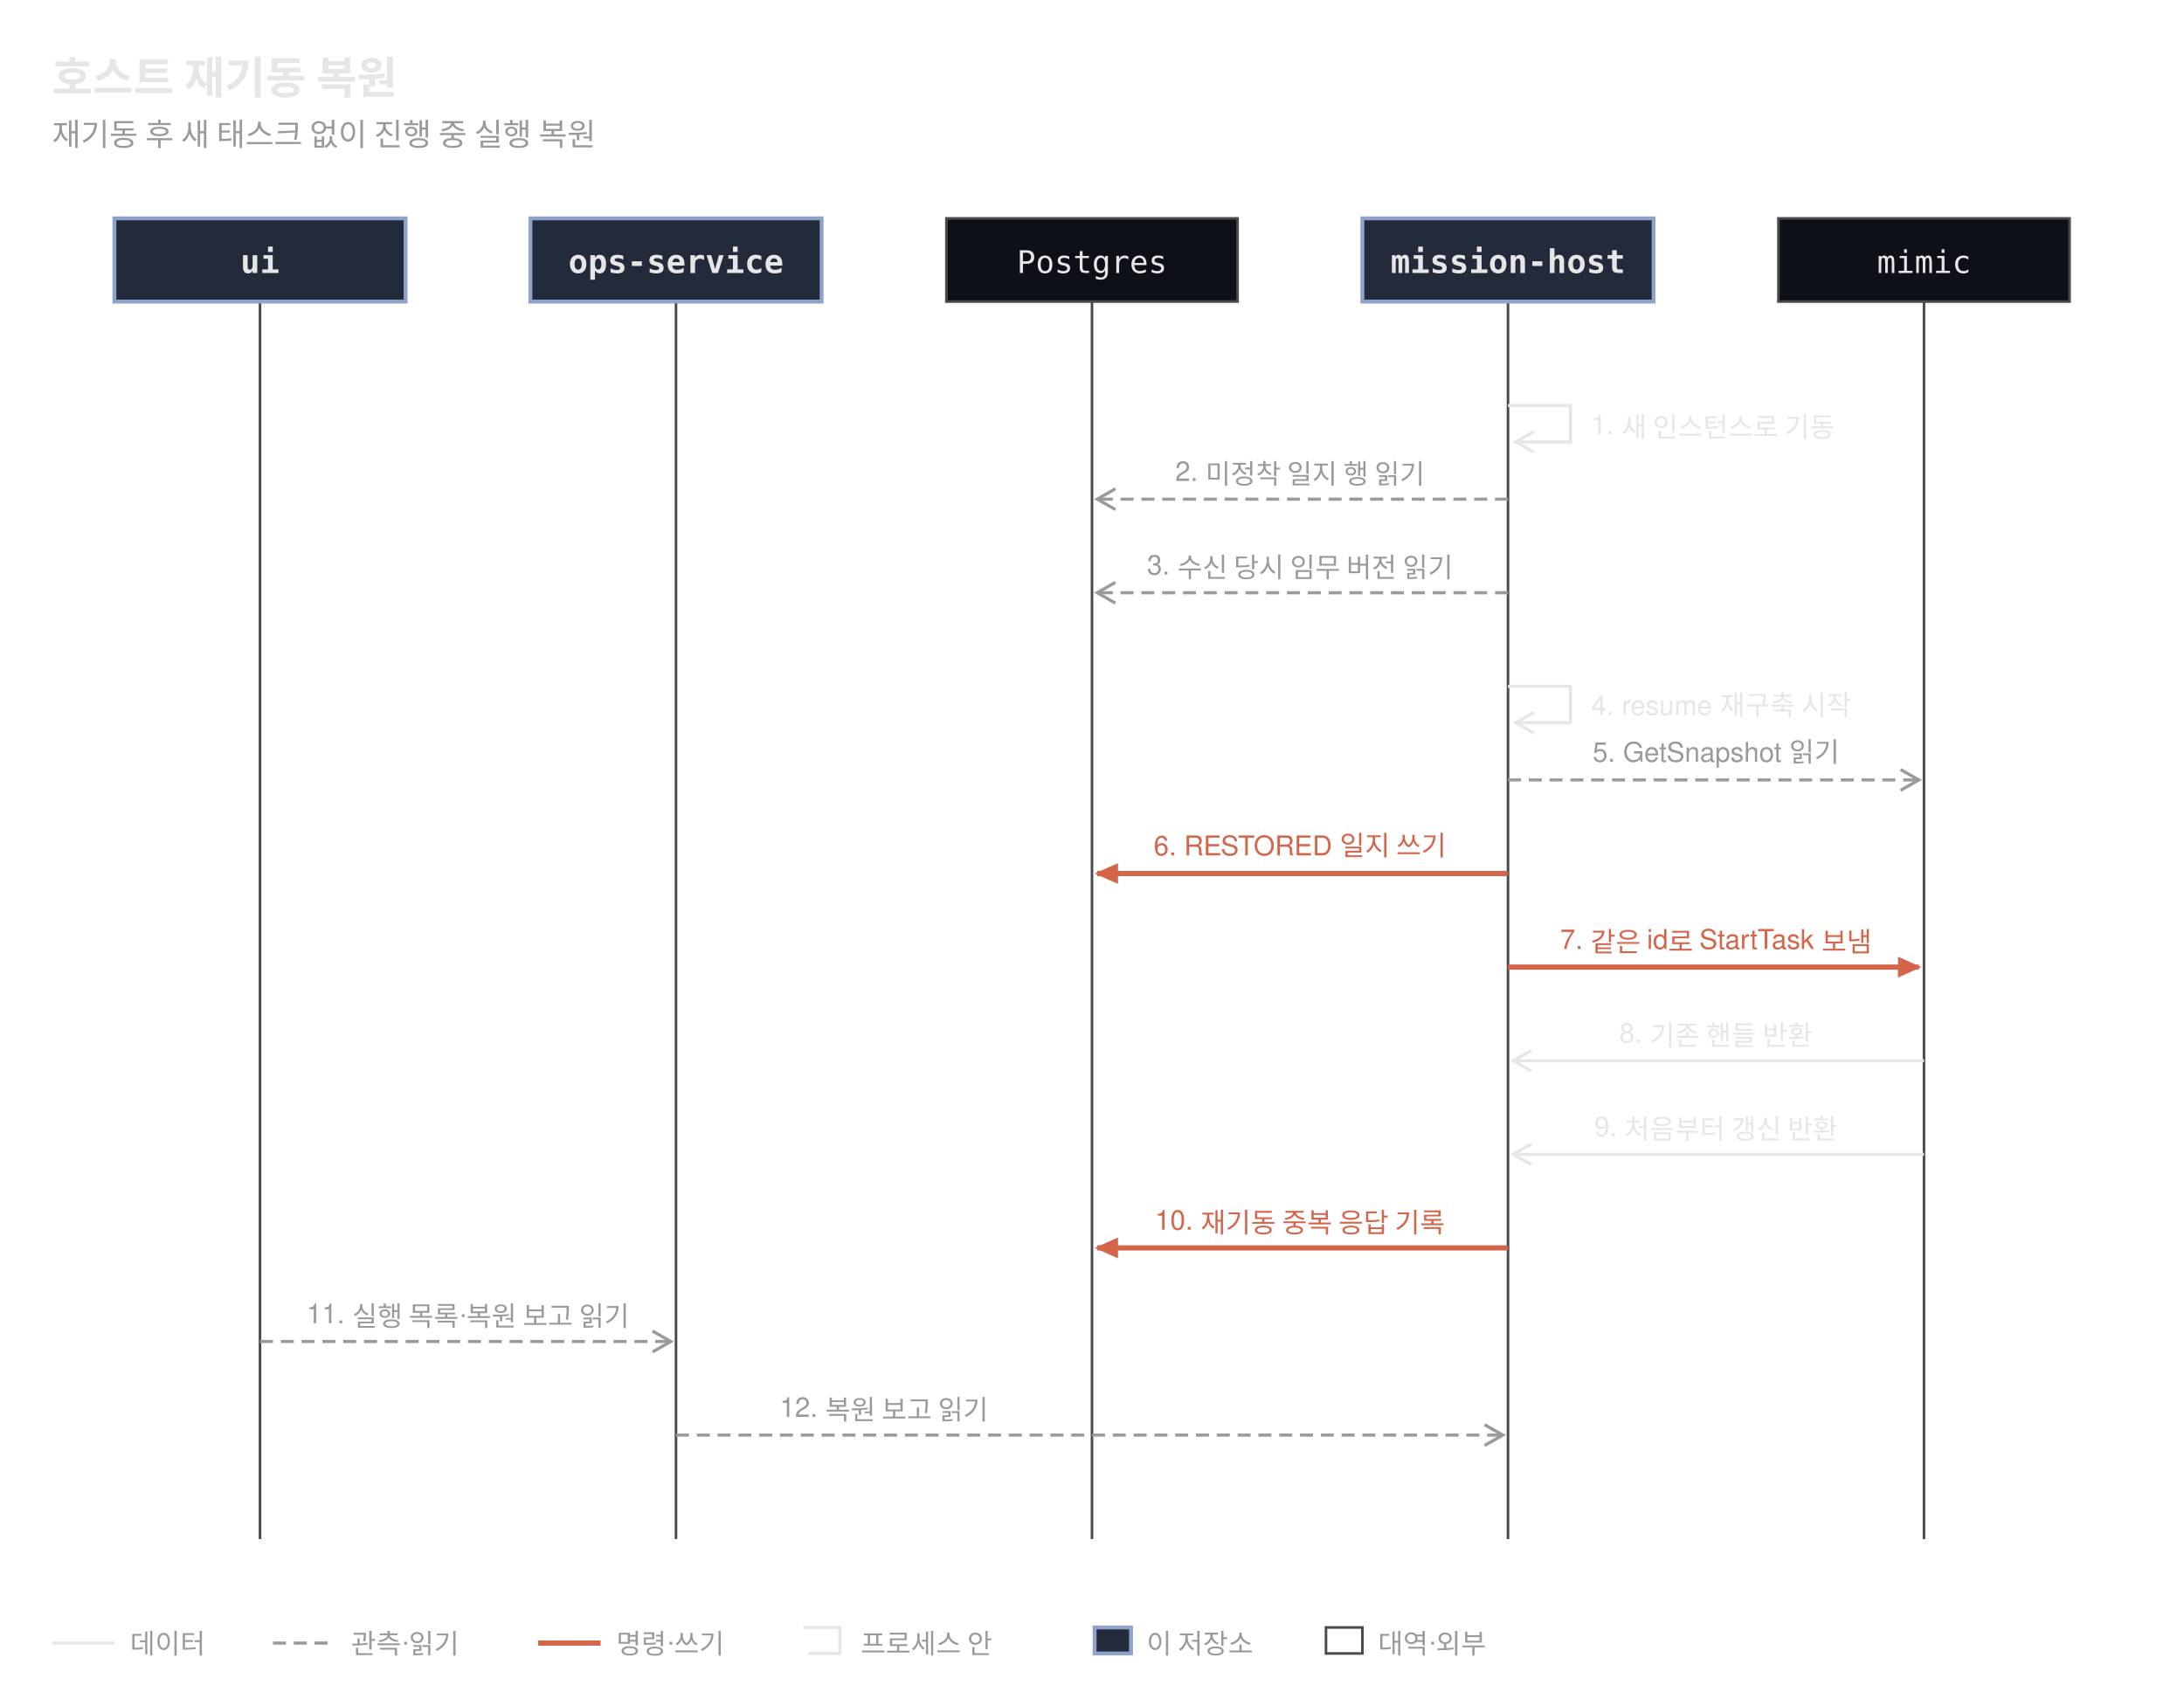
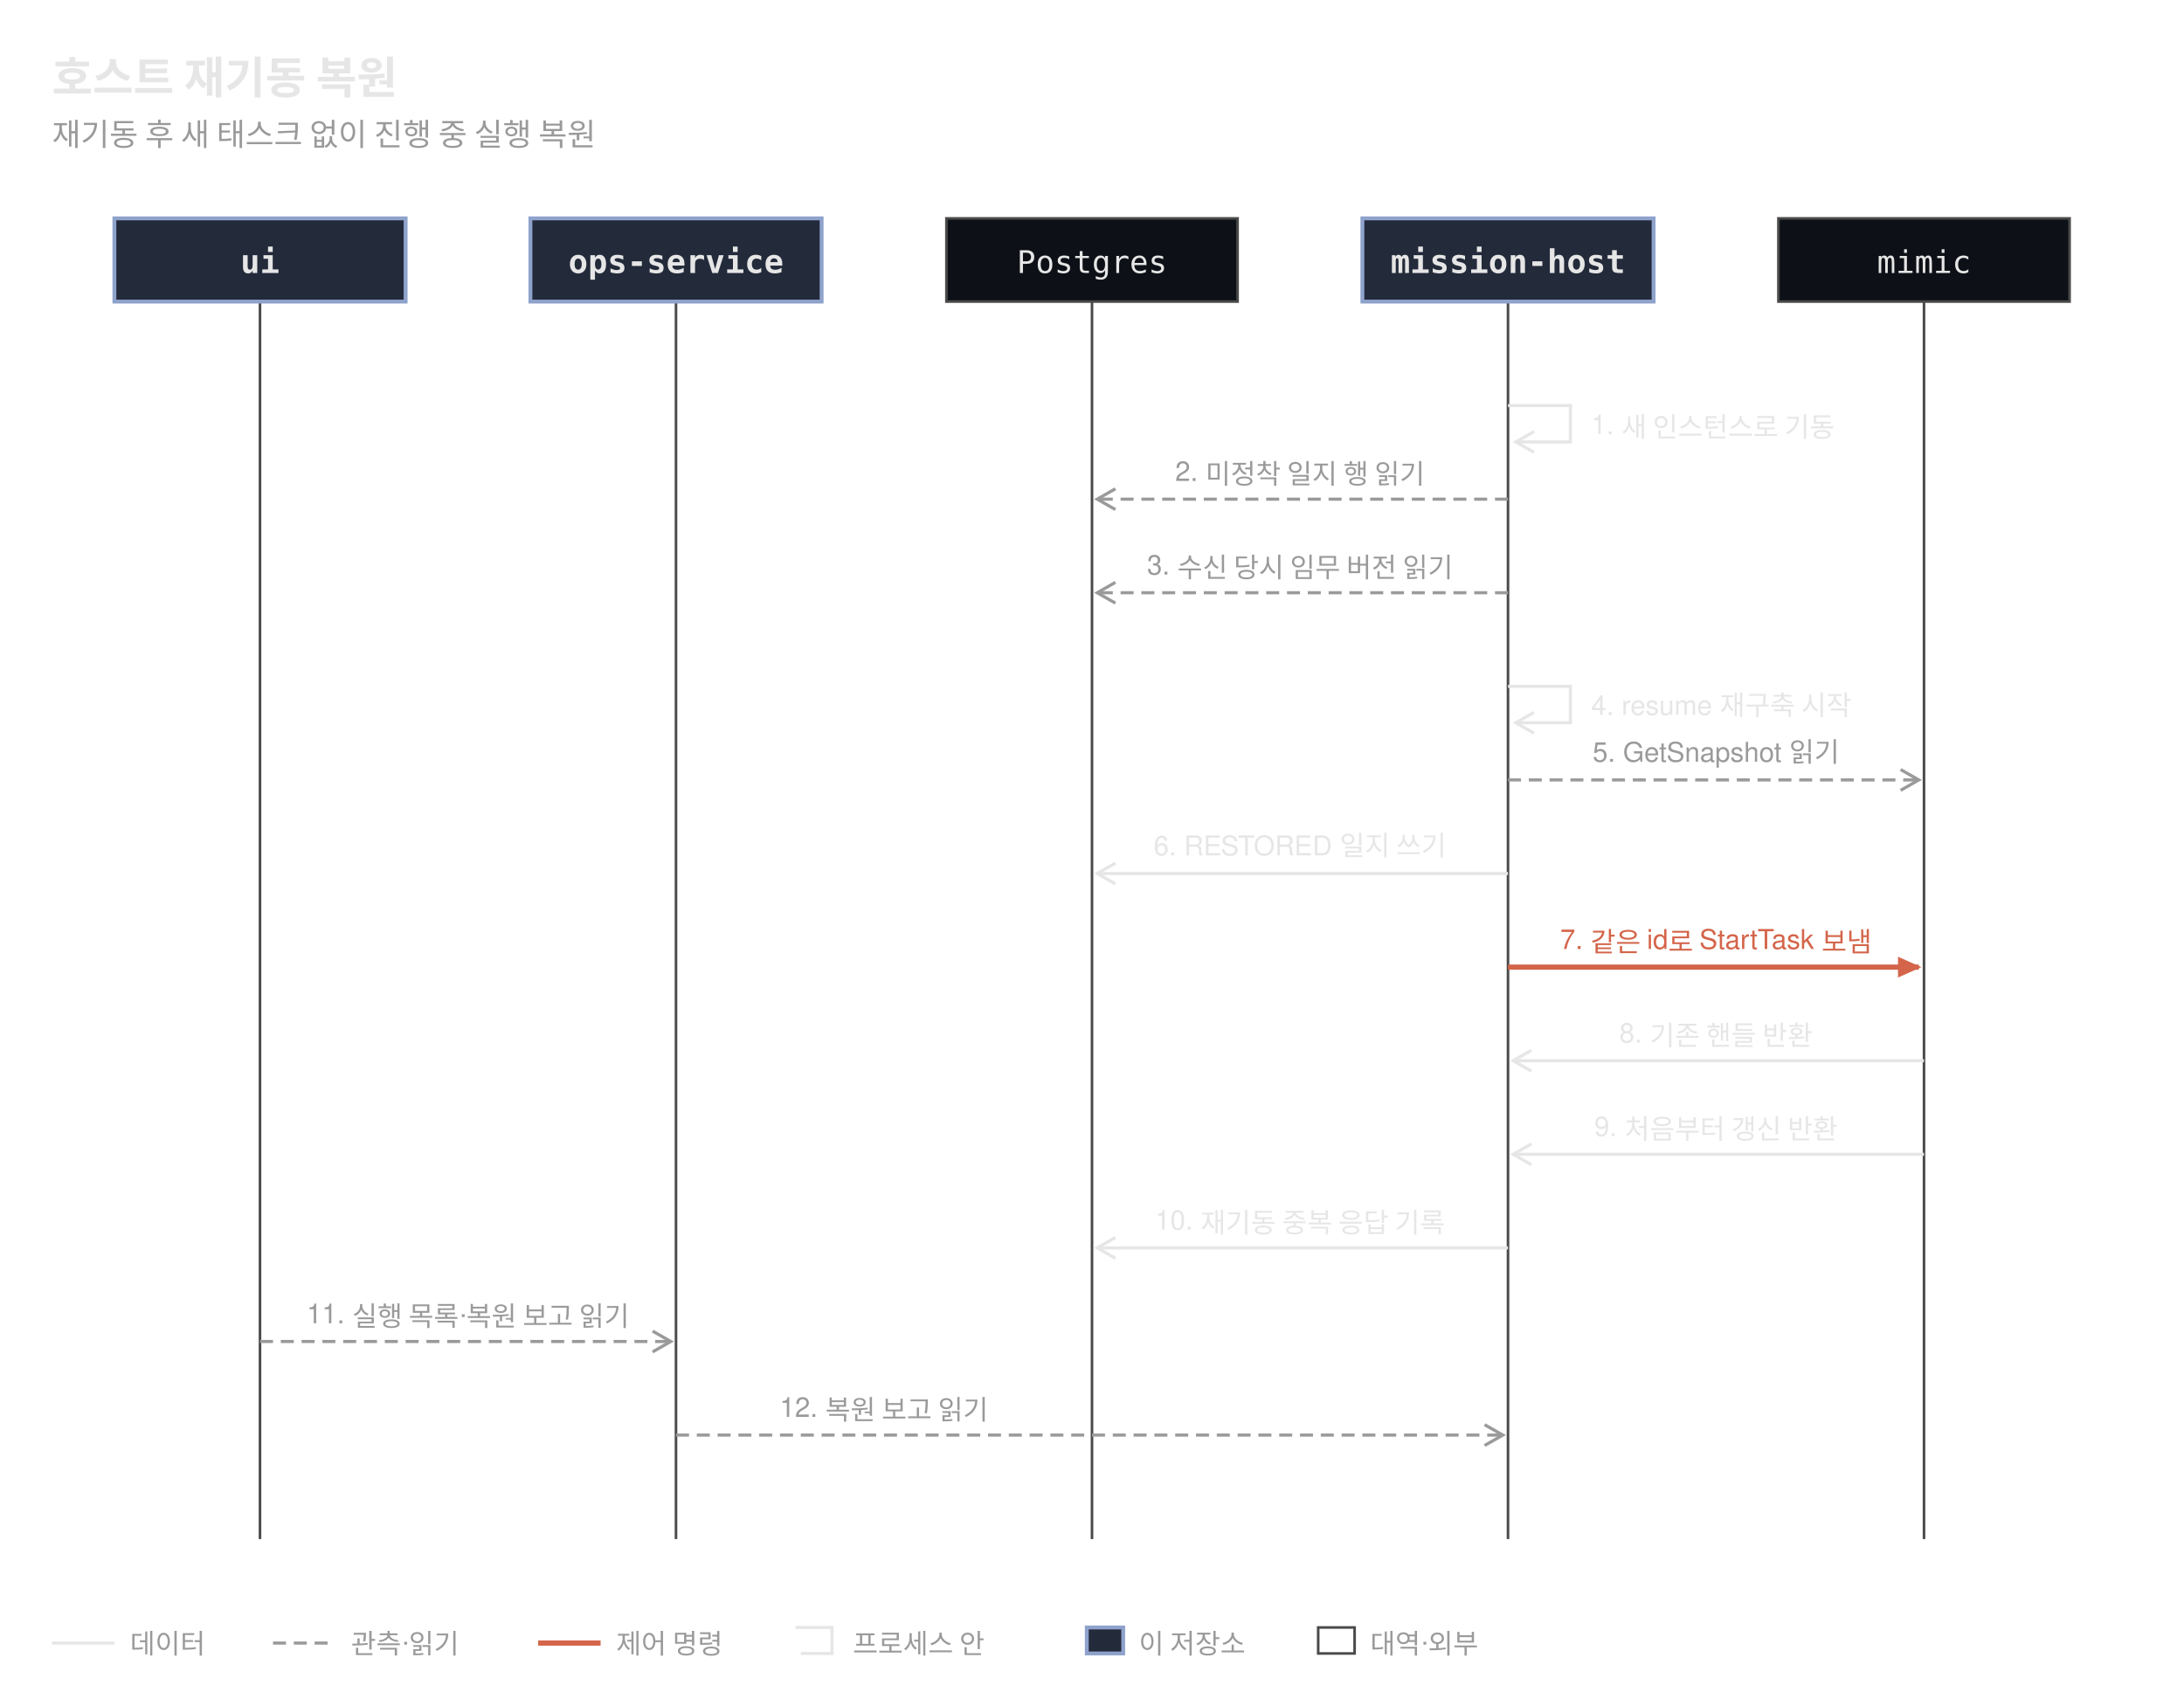
<svg xmlns="http://www.w3.org/2000/svg" width="840" height="656" viewBox="0 0 840 656">
  <defs>
    <marker id="data" markerUnits="userSpaceOnUse" markerWidth="10" markerHeight="10" refX="8" refY="5" orient="auto">
      <path d="M1,1 L8,5 L1,9" fill="none" stroke="#e6e6e6" stroke-width="1.2" />
    </marker>
    <marker id="obs" markerUnits="userSpaceOnUse" markerWidth="10" markerHeight="10" refX="8" refY="5" orient="auto">
      <path d="M1,1 L8,5 L1,9" fill="none" stroke="#9a9a9a" stroke-width="1.2" />
    </marker>
    <marker id="cmd" markerUnits="userSpaceOnUse" markerWidth="10" markerHeight="10" refX="8" refY="5" orient="auto">
      <path d="M0,1 L9,5 L0,9 Z" fill="#d4654a" />
    </marker>
  </defs>
  <g font-family="'Helvetica Neue', Helvetica, Arial, 'Apple SD Gothic Neo', 'Malgun Gothic', 'Noto Sans KR', 'Noto Sans CJK KR', sans-serif" fill="#e6e6e6">
    <text x="20" y="36" font-size="17" font-weight="700">호스트 재기동 복원</text>
    <text x="20" y="56" font-size="12" fill="#9a9a9a">재기동 후 새 태스크 없이 진행 중 실행 복원</text>
    <g stroke="#4a4a4a" stroke-width="1">
      <path d="M100,116 V592" fill="none" />
      <path d="M260,116 V592" fill="none" />
      <path d="M420,116 V592" fill="none" />
      <path d="M580,116 V592" fill="none" />
      <path d="M740,116 V592" fill="none" />
    </g>
    <rect x="44" y="84" width="112" height="32" fill="#232a3a" stroke="#8fa2cc" stroke-width="1.5" />
    <text x="100" y="105" font-size="12.5" font-weight="700" text-anchor="middle" font-family="Menlo, Consolas, 'DejaVu Sans Mono', monospace">ui</text>
    <rect x="204" y="84" width="112" height="32" fill="#232a3a" stroke="#8fa2cc" stroke-width="1.5" />
    <text x="260" y="105" font-size="12.5" font-weight="700" text-anchor="middle" font-family="Menlo, Consolas, 'DejaVu Sans Mono', monospace">ops-service</text>
    <rect x="364" y="84" width="112" height="32" fill="#0d1117" stroke="#4a4a4a" stroke-width="1" />
    <text x="420" y="105" font-size="12" text-anchor="middle" font-family="Menlo, Consolas, 'DejaVu Sans Mono', monospace">Postgres</text>
    <rect x="524" y="84" width="112" height="32" fill="#232a3a" stroke="#8fa2cc" stroke-width="1.5" />
    <text x="580" y="105" font-size="12.5" font-weight="700" text-anchor="middle" font-family="Menlo, Consolas, 'DejaVu Sans Mono', monospace">mission-host</text>
    <rect x="684" y="84" width="112" height="32" fill="#0d1117" stroke="#4a4a4a" stroke-width="1" />
    <text x="740" y="105" font-size="12" text-anchor="middle" font-family="Menlo, Consolas, 'DejaVu Sans Mono', monospace">mimic</text>
    <path d="M580,156 H604 V170 H583" fill="none" stroke="#e6e6e6" stroke-width="1.2" marker-end="url(#data)" />
    <text x="612" y="167" font-size="10.5" fill="#e6e6e6">1. 새 인스턴스로 기동</text>
    <path d="M580,192 H422" fill="none" stroke="#9a9a9a" stroke-width="1.2" stroke-dasharray="5 3" marker-end="url(#obs)" />
    <text x="500" y="185" font-size="10.5" fill="#9a9a9a" text-anchor="middle">2. 미정착 일지 행 읽기</text>
    <path d="M580,228 H422" fill="none" stroke="#9a9a9a" stroke-width="1.2" stroke-dasharray="5 3" marker-end="url(#obs)" />
    <text x="500" y="221" font-size="10.5" fill="#9a9a9a" text-anchor="middle">3. 수신 당시 임무 버전 읽기</text>
    <path d="M580,264 H604 V278 H583" fill="none" stroke="#e6e6e6" stroke-width="1.2" marker-end="url(#data)" />
    <text x="612" y="275" font-size="10.5" fill="#e6e6e6">4. resume 재구축 시작</text>
    <path d="M580,300 H738" fill="none" stroke="#9a9a9a" stroke-width="1.2" stroke-dasharray="5 3" marker-end="url(#obs)" />
    <text x="660" y="293" font-size="10.5" fill="#9a9a9a" text-anchor="middle">5. GetSnapshot 읽기</text>
-     <path d="M580,336 H422" fill="none" stroke="#d4654a" stroke-width="2" marker-end="url(#cmd)" />
-     <text x="500" y="329" font-size="10.5" fill="#d4654a" text-anchor="middle">6. RESTORED 일지 쓰기</text>
+     <path d="M580,336 H422" fill="none" stroke="#e6e6e6" stroke-width="1.2" marker-end="url(#data)" />
+     <text x="500" y="329" font-size="10.5" fill="#e6e6e6" text-anchor="middle">6. RESTORED 일지 쓰기</text>
    <path d="M580,372 H738" fill="none" stroke="#d4654a" stroke-width="2" marker-end="url(#cmd)" />
    <text x="660" y="365" font-size="10.5" fill="#d4654a" text-anchor="middle">7. 같은 id로 StartTask 보냄</text>
    <path d="M740,408 H582" fill="none" stroke="#e6e6e6" stroke-width="1.2" marker-end="url(#data)" />
    <text x="660" y="401" font-size="10.5" fill="#e6e6e6" text-anchor="middle">8. 기존 핸들 반환</text>
    <path d="M740,444 H582" fill="none" stroke="#e6e6e6" stroke-width="1.2" marker-end="url(#data)" />
    <text x="660" y="437" font-size="10.5" fill="#e6e6e6" text-anchor="middle">9. 처음부터 갱신 반환</text>
-     <path d="M580,480 H422" fill="none" stroke="#d4654a" stroke-width="2" marker-end="url(#cmd)" />
-     <text x="500" y="473" font-size="10.5" fill="#d4654a" text-anchor="middle">10. 재기동 중복 응답 기록</text>
+     <path d="M580,480 H422" fill="none" stroke="#e6e6e6" stroke-width="1.2" marker-end="url(#data)" />
+     <text x="500" y="473" font-size="10.5" fill="#e6e6e6" text-anchor="middle">10. 재기동 중복 응답 기록</text>
    <path d="M100,516 H258" fill="none" stroke="#9a9a9a" stroke-width="1.2" stroke-dasharray="5 3" marker-end="url(#obs)" />
    <text x="180" y="509" font-size="10.5" fill="#9a9a9a" text-anchor="middle">11. 실행 목록·복원 보고 읽기</text>
    <path d="M260,552 H578" fill="none" stroke="#9a9a9a" stroke-width="1.2" stroke-dasharray="5 3" marker-end="url(#obs)" />
    <text x="340" y="545" font-size="10.5" fill="#9a9a9a" text-anchor="middle">12. 복원 보고 읽기</text>
    <g font-size="10.5" fill="#9a9a9a">
      <path d="M20,632 H44" fill="none" stroke="#e6e6e6" stroke-width="1.2" />
      <text x="50" y="636">데이터</text>
      <path d="M105,632 H129" fill="none" stroke="#9a9a9a" stroke-width="1.2" stroke-dasharray="5 3" />
      <text x="135" y="636">관측·읽기</text>
      <path d="M207,632 H231" fill="none" stroke="#d4654a" stroke-width="2" />
-       <text x="237" y="636">명령·쓰기</text>
-       <path d="M309,626 H323 V636 H311" fill="none" stroke="#e6e6e6" stroke-width="1.2" />
-       <text x="331" y="636">프로세스 안</text>
-       <rect x="421" y="626" width="14" height="10" fill="#232a3a" stroke="#8fa2cc" stroke-width="1.5" />
-       <text x="441" y="636">이 저장소</text>
-       <rect x="510" y="626" width="14" height="10" fill="none" stroke="#4a4a4a" />
-       <text x="530" y="636">대역·외부</text>
+       <text x="237" y="636">제어 명령</text>
+       <path d="M306,626 H320 V636 H308" fill="none" stroke="#e6e6e6" stroke-width="1.2" />
+       <text x="328" y="636">프로세스 안</text>
+       <rect x="418" y="626" width="14" height="10" fill="#232a3a" stroke="#8fa2cc" stroke-width="1.5" />
+       <text x="438" y="636">이 저장소</text>
+       <rect x="507" y="626" width="14" height="10" fill="none" stroke="#4a4a4a" />
+       <text x="527" y="636">대역·외부</text>
    </g>
  </g>
</svg>
